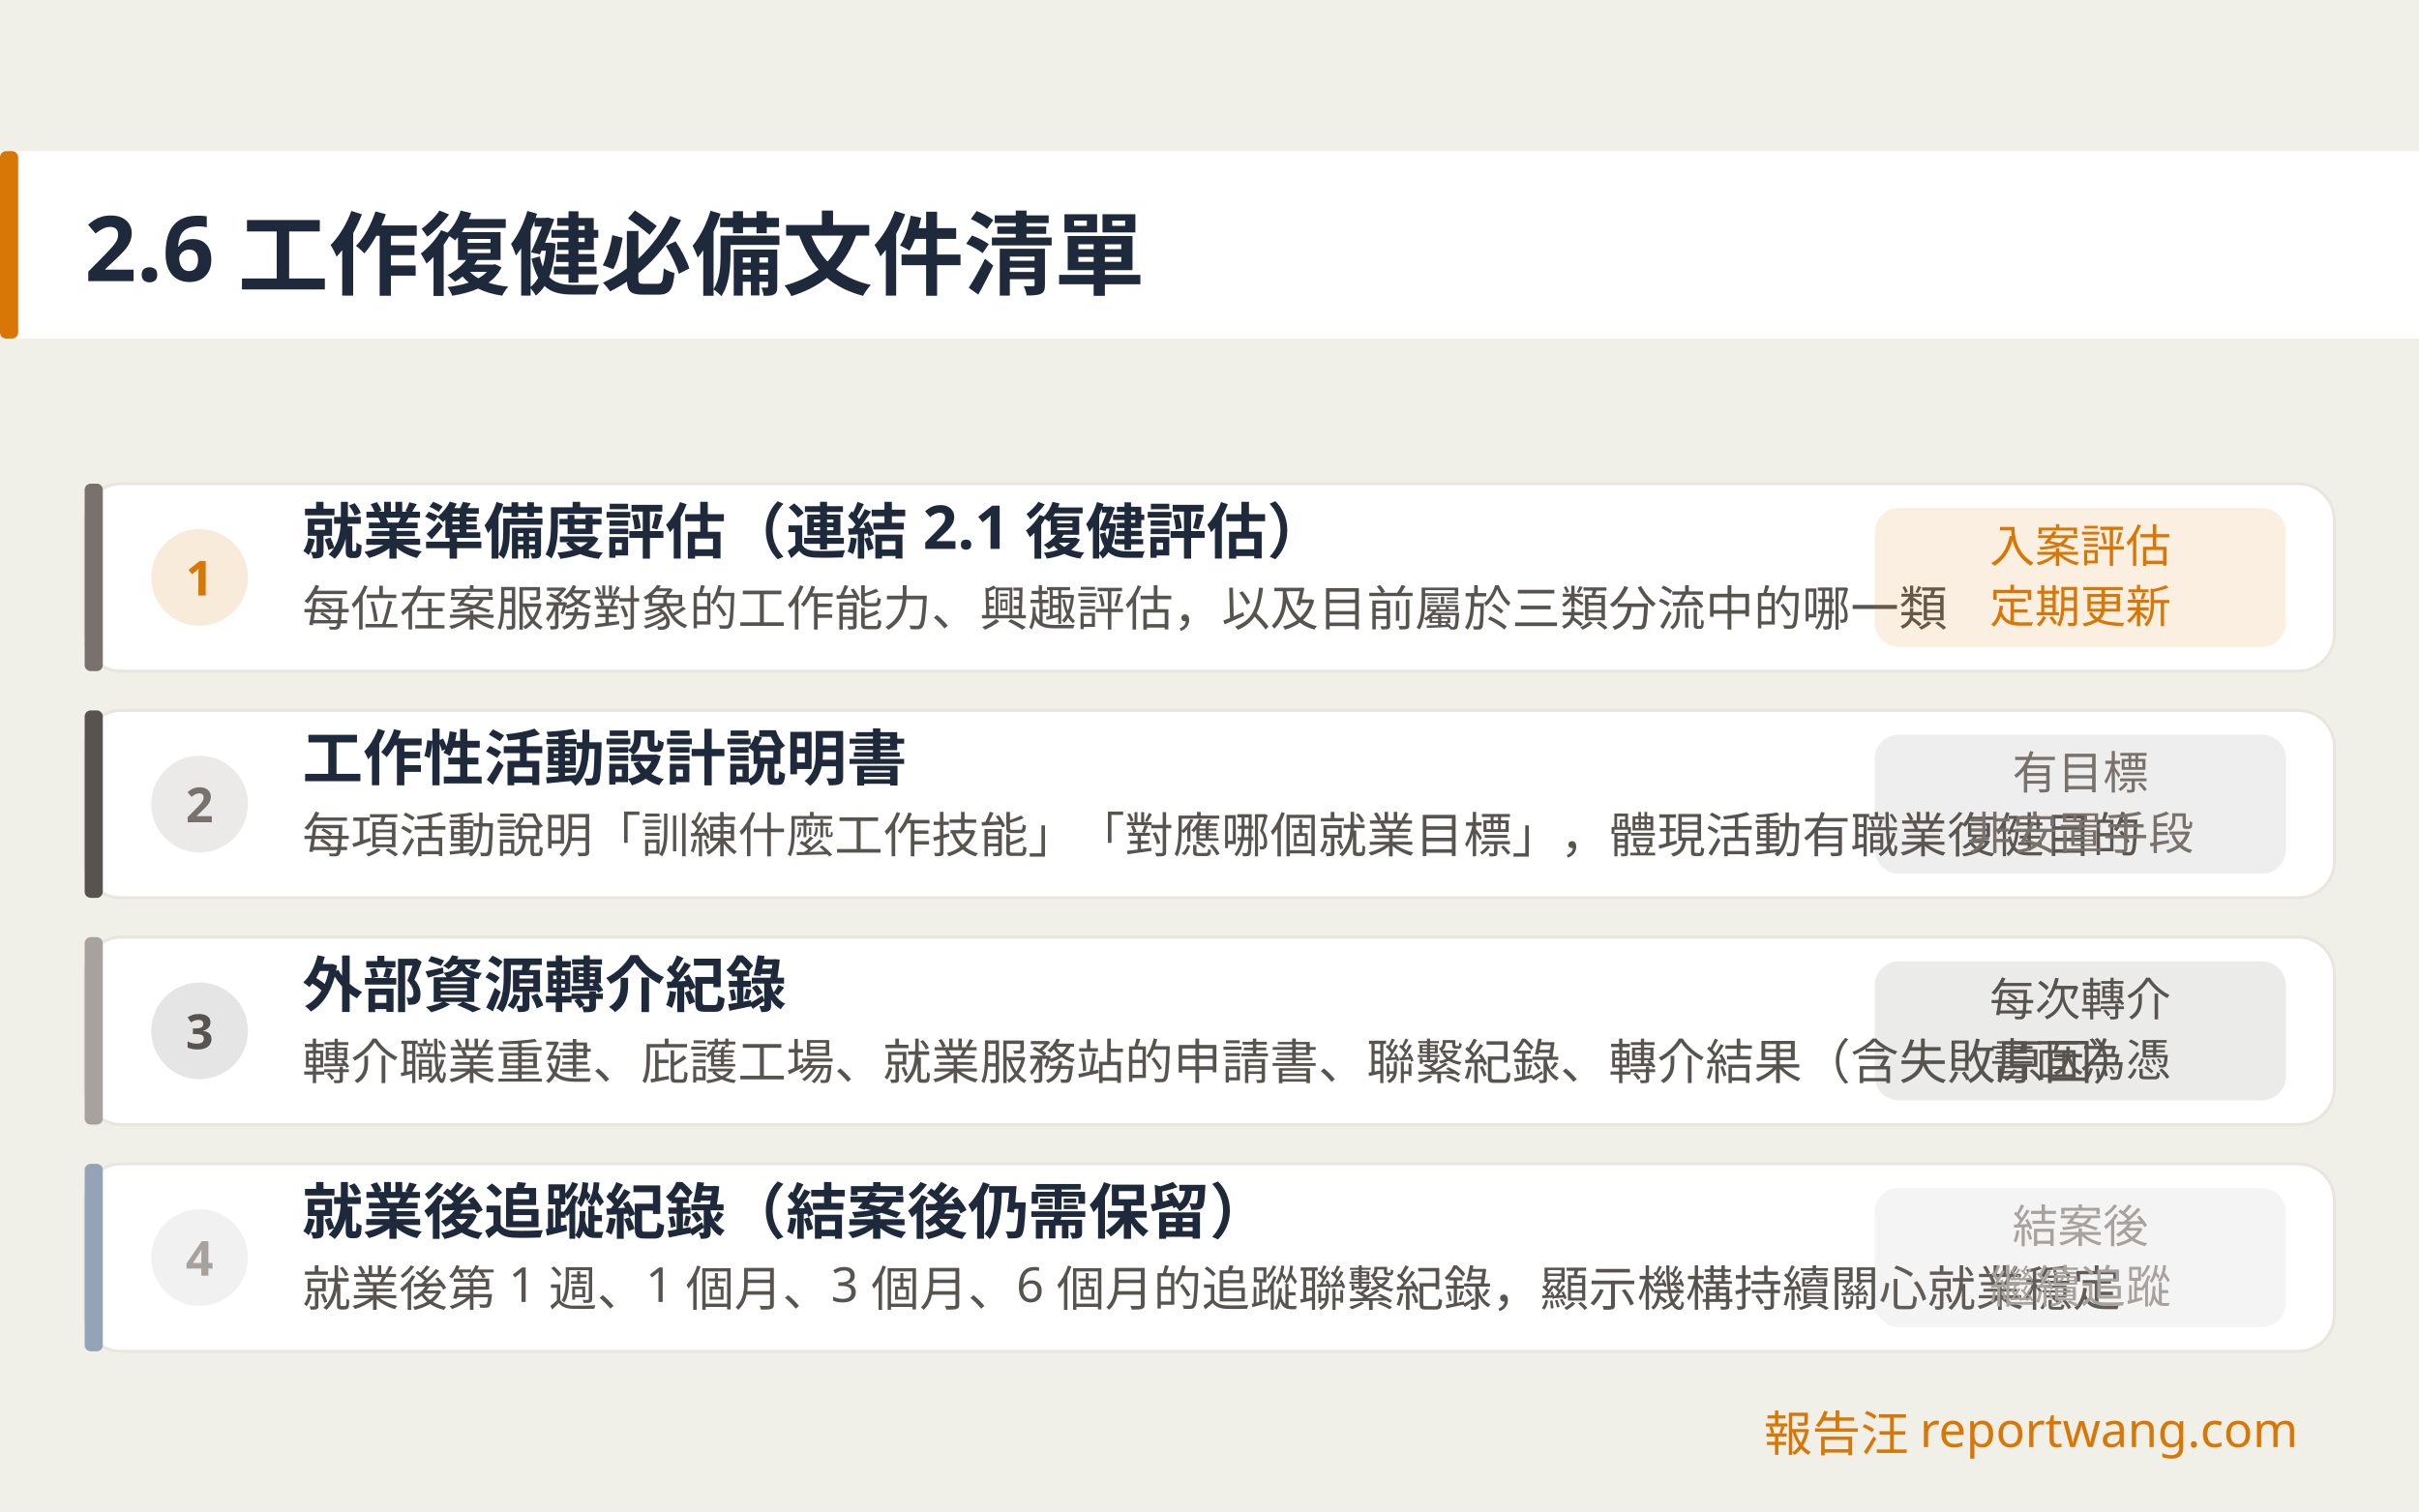
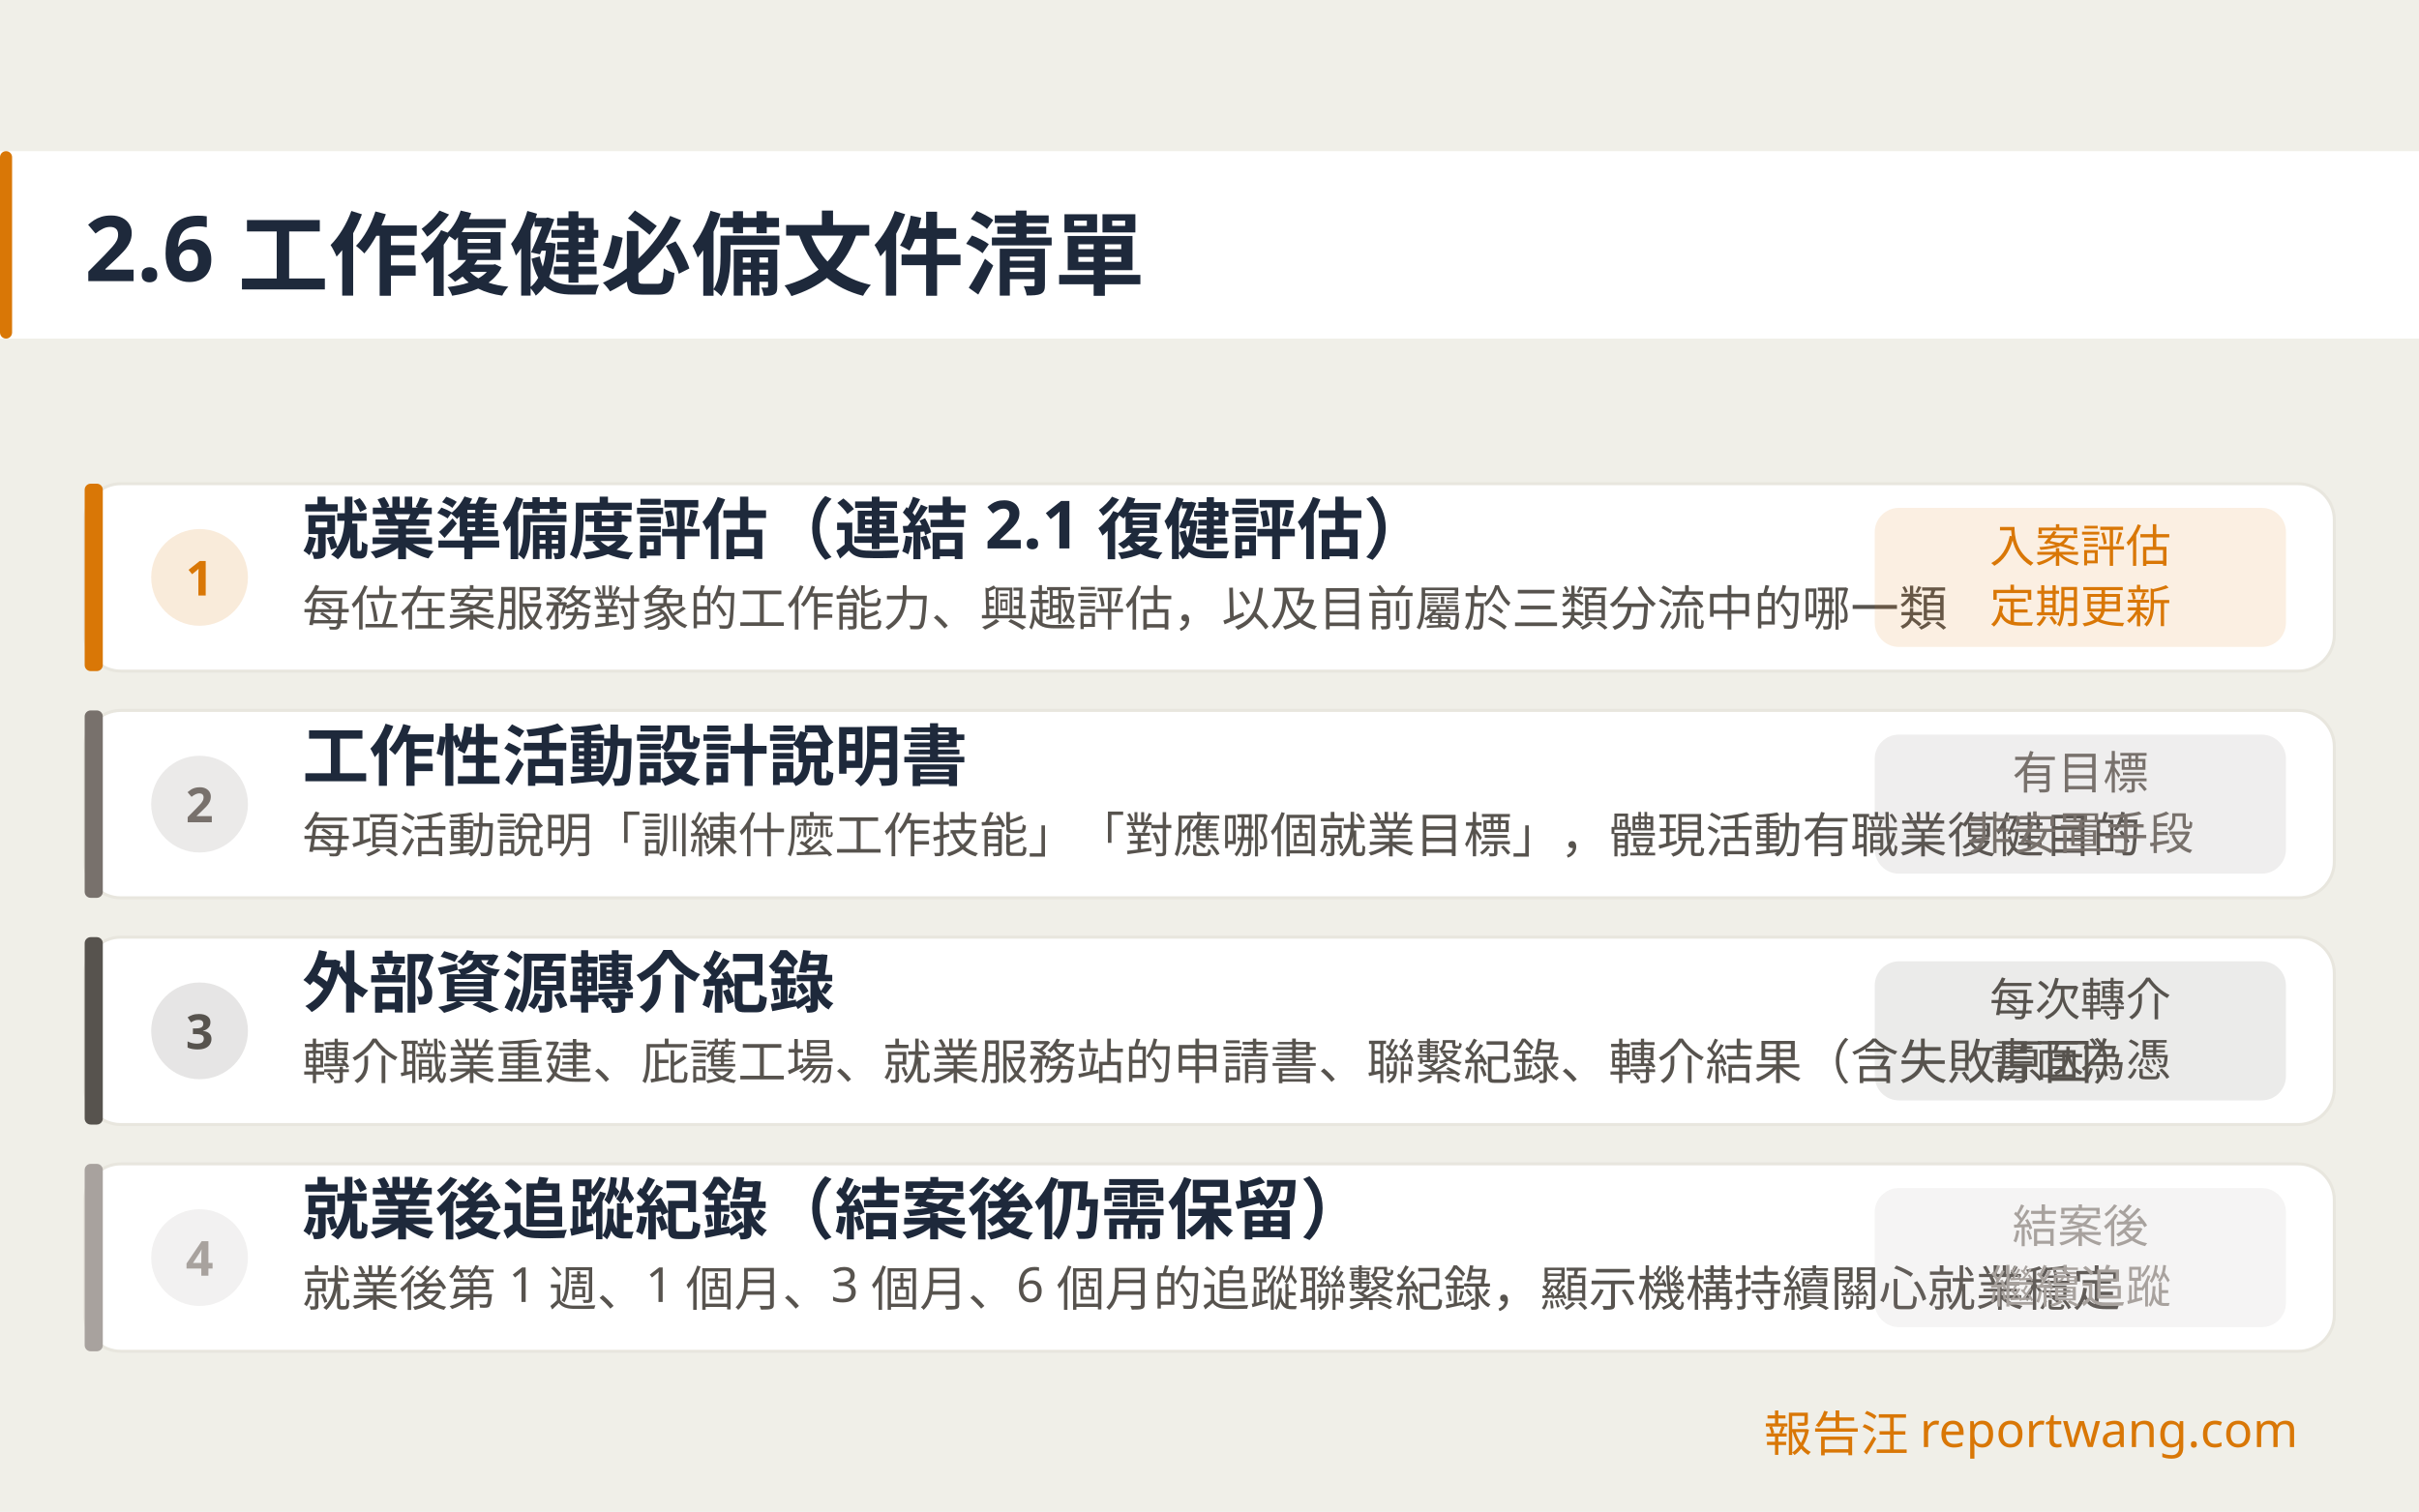
<svg xmlns="http://www.w3.org/2000/svg" width="800" height="500" viewBox="0 0 800 500" font-family="'Noto Sans TC', sans-serif">
  <rect width="800" height="500" fill="#f0efe8" />
  <rect x="0" y="50" width="800" height="62" fill="white" />
-   <rect x="0" y="50" width="6" height="62" fill="#d97706" rx="2" />
+   <rect x="0" y="50" width="4" height="62" fill="#d97706" rx="2" />
  <text x="28" y="93" font-size="30" fill="#1e293b" font-weight="700">2.6 工作復健必備文件清單</text>
  <rect x="28" y="160" width="744" height="62" rx="12" fill="white" stroke="#e8e6de" stroke-width="1" />
-   <rect x="28" y="160" width="6" height="62" rx="2" fill="#78716c" />
+   <rect x="28" y="160" width="6" height="62" rx="2" fill="#d97706" />
  <circle cx="66" cy="191" r="16" fill="#d97706" opacity="0.15" />
  <text x="66" y="197" font-size="16" fill="#d97706" text-anchor="middle" font-weight="900">1</text>
-   <text x="100" y="183" font-size="20" fill="#1e293b" font-weight="700">就業準備度評估（連結 2.1 復健評估）</text>
+   <text x="100" y="183" font-size="22" fill="#1e293b" font-weight="700">就業準備度評估（連結 2.1 復健評估）</text>
  <text x="100" y="207" font-size="16" fill="#57534e">每位在案服務對象的工作能力、興趣評估，以及目前屬於三類分流中的哪一類</text>
  <rect x="620" y="168" width="136" height="46" rx="8" fill="#d97706" opacity="0.12" />
  <text x="688" y="186" font-size="15" fill="#d97706" text-anchor="middle">入案評估</text>
  <text x="688" y="206" font-size="15" fill="#d97706" text-anchor="middle">定期更新</text>
  <rect x="28" y="235" width="744" height="62" rx="12" fill="white" stroke="#e8e6de" stroke-width="1" />
-   <rect x="28" y="235" width="6" height="62" rx="2" fill="#57534e" />
+   <rect x="28" y="235" width="6" height="62" rx="2" fill="#78716c" />
  <circle cx="66" cy="266" r="16" fill="#78716c" opacity="0.15" />
  <text x="66" y="272" font-size="16" fill="#78716c" text-anchor="middle" font-weight="900">2</text>
-   <text x="100" y="258" font-size="20" fill="#1e293b" font-weight="700">工作性活動設計說明書</text>
+   <text x="100" y="258" font-size="22" fill="#1e293b" font-weight="700">工作性活動設計說明書</text>
  <text x="100" y="282" font-size="16" fill="#57534e">每項活動說明「訓練什麼工作技能」「對應哪個就業目標」，體現活動有職業復健目的</text>
  <rect x="620" y="243" width="136" height="46" rx="8" fill="#78716c" opacity="0.12" />
  <text x="688" y="261" font-size="15" fill="#78716c" text-anchor="middle">有目標</text>
  <text x="688" y="281" font-size="15" fill="#78716c" text-anchor="middle">非安置手段</text>
  <rect x="28" y="310" width="744" height="62" rx="12" fill="white" stroke="#e8e6de" stroke-width="1" />
-   <rect x="28" y="310" width="6" height="62" rx="2" fill="#a8a29e" />
+   <rect x="28" y="310" width="6" height="62" rx="2" fill="#57534e" />
  <circle cx="66" cy="341" r="16" fill="#57534e" opacity="0.15" />
  <text x="66" y="347" font-size="16" fill="#57534e" text-anchor="middle" font-weight="900">3</text>
-   <text x="100" y="333" font-size="20" fill="#1e293b" font-weight="700">外部資源轉介紀錄</text>
+   <text x="100" y="333" font-size="22" fill="#1e293b" font-weight="700">外部資源轉介紀錄</text>
  <text x="100" y="357" font-size="16" fill="#57534e">轉介職業重建、庇護工場、就業服務站的申請書、聯繫紀錄、轉介結果（含失敗原因）</text>
  <rect x="620" y="318" width="136" height="46" rx="8" fill="#57534e" opacity="0.12" />
  <text x="688" y="336" font-size="15" fill="#57534e" text-anchor="middle">每次轉介</text>
  <text x="688" y="356" font-size="15" fill="#57534e" text-anchor="middle">書面為憑</text>
  <rect x="28" y="385" width="744" height="62" rx="12" fill="white" stroke="#e8e6de" stroke-width="1" />
-   <rect x="28" y="385" width="6" height="62" rx="2" fill="#94a3b8" />
+   <rect x="28" y="385" width="6" height="62" rx="2" fill="#a8a29e" />
  <circle cx="66" cy="416" r="16" fill="#a8a29e" opacity="0.15" />
  <text x="66" y="422" font-size="16" fill="#a8a29e" text-anchor="middle" font-weight="900">4</text>
-   <text x="100" y="408" font-size="20" fill="#1e293b" font-weight="700">就業後追蹤紀錄（結案後仍需保留）</text>
+   <text x="100" y="408" font-size="22" fill="#1e293b" font-weight="700">就業後追蹤紀錄（結案後仍需保留）</text>
  <text x="100" y="432" font-size="16" fill="#57534e">就業後第 1 週、1 個月、3 個月、6 個月的追蹤聯繫紀錄，顯示機構持續關心就業穩定</text>
  <rect x="620" y="393" width="136" height="46" rx="8" fill="#a8a29e" opacity="0.12" />
  <text x="688" y="411" font-size="15" fill="#a8a29e" text-anchor="middle">結案後</text>
  <text x="688" y="431" font-size="15" fill="#a8a29e" text-anchor="middle">繼續追蹤</text>
  <text x="760" y="480" font-size="16" fill="#d97706" text-anchor="end" font-weight="400">報告汪 reportwang.com</text>
</svg>
